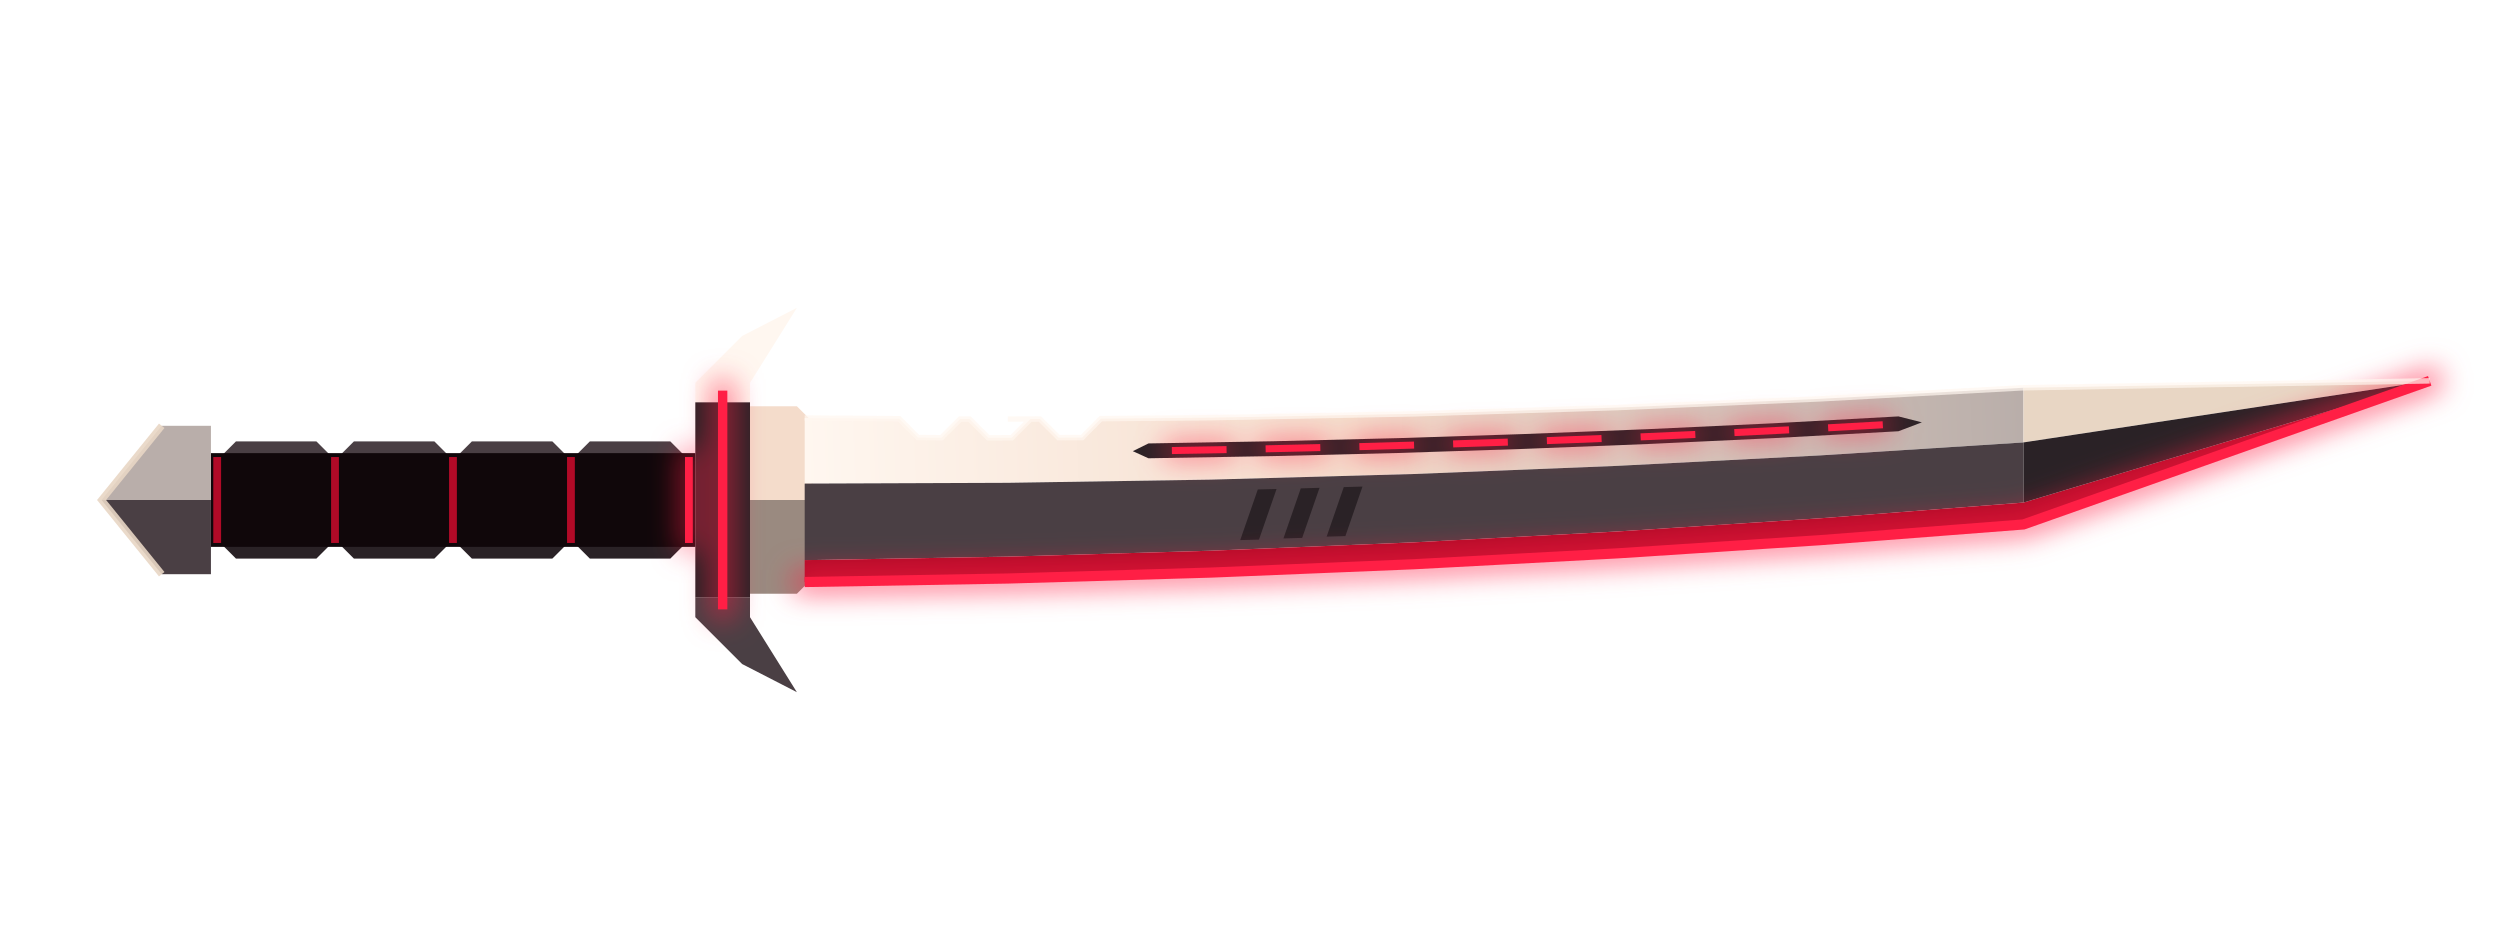
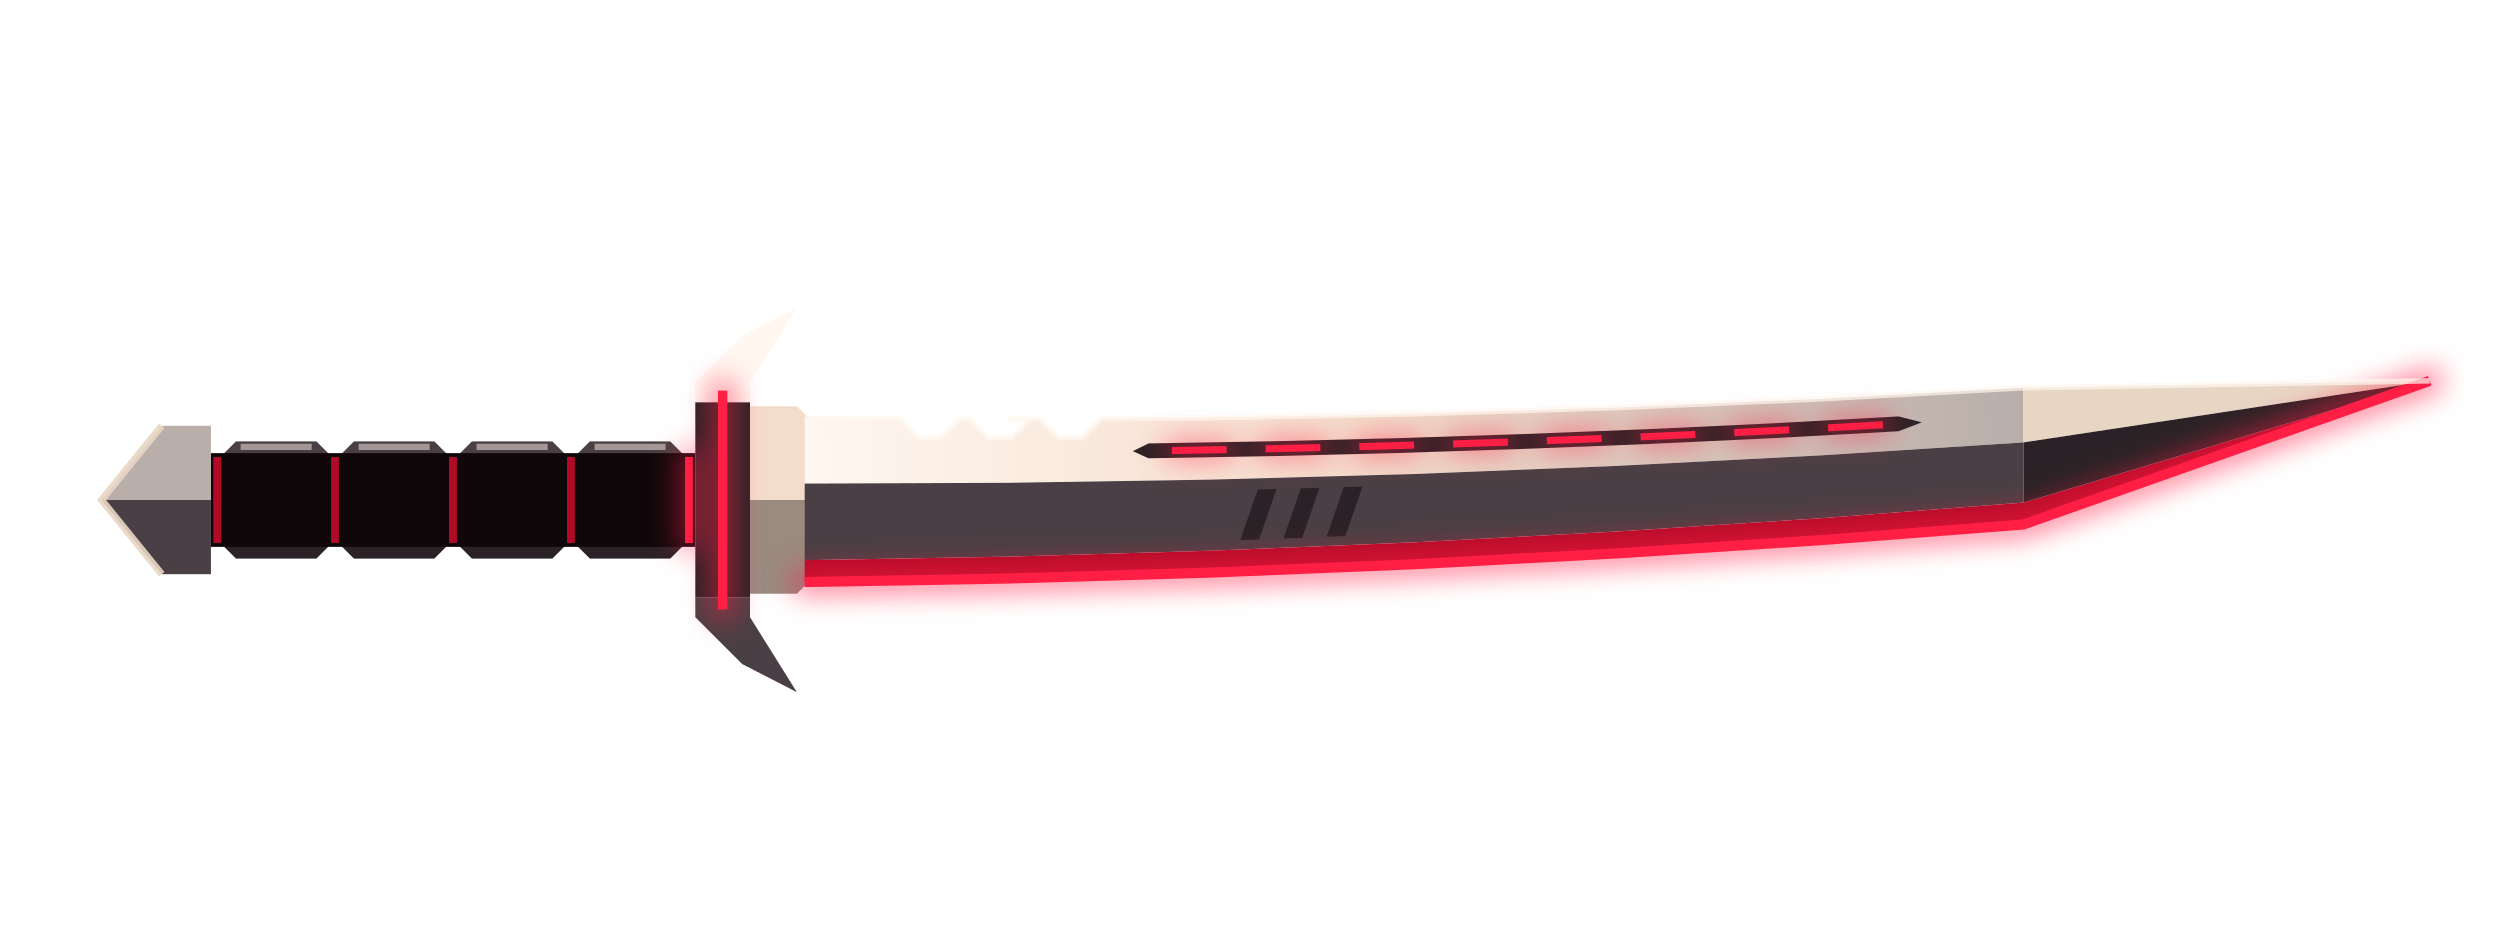
<svg xmlns="http://www.w3.org/2000/svg" viewBox="0 0 320 120" width="320" height="120">
  <defs>
    <linearGradient id="ruinous-blade-a-sheen" gradientUnits="userSpaceOnUse" x1="103" y1="64" x2="259" y2="58.38">
      <stop offset="0" stop-color="#fff7f0" />
      <stop offset="0.45" stop-color="#f4dccb" />
      <stop offset="1" stop-color="#b9aeaa" />
    </linearGradient>
    <filter id="ruinous-blade-a-glow" filterUnits="userSpaceOnUse" x="0" y="0" width="320" height="120" color-interpolation-filters="sRGB">
      <feGaussianBlur stdDeviation="1.8" />
    </filter>
  </defs>
  <path d="M96 52L102 52L104 54L104 64L96 64Z" fill="#f4dccb" />
  <path d="M96 64L104 64L104 74L102 76L96 76Z" fill="#9a8a80" />
  <path d="M89 49L95 43L102 39.4L96 49L96 51.5L89 51.5Z" fill="#fff7f0" />
  <path d="M89 51.5L96 51.5L96 76.5L89 76.5ZM87.4 63.25L73.9 63.25L73.9 69.9L75.5 71.5L85.8 71.5L87.4 69.9ZM72.3 63.25L58.8 63.25L58.8 69.9L60.4 71.5L70.7 71.5L72.3 69.9ZM57.2 63.25L43.7 63.25L43.7 69.9L45.3 71.5L55.6 71.5L57.2 69.9ZM42.1 63.25L28.6 63.25L28.6 69.9L30.2 71.5L40.5 71.5L42.1 69.9Z" fill="#2a2226" />
  <path d="M89 76.5L96 76.5L96 79L102 88.6L95 85L89 79ZM87.4 58.1L85.8 56.5L75.5 56.5L73.9 58.1L73.9 63.25L87.4 63.25ZM72.3 58.1L70.7 56.5L60.4 56.5L58.8 58.1L58.8 63.25L72.3 63.25ZM57.2 58.1L55.6 56.5L45.3 56.5L43.7 58.1L43.7 63.25L57.2 63.25ZM42.1 58.1L40.5 56.5L30.2 56.5L28.6 58.1L28.6 63.25L42.1 63.25ZM27 64L13 64L20.7 73.5L27 73.5Z" fill="#4a3f44" />
  <path d="M89 58L27 58L27 70L89 70Z" fill="#10070a" />
  <path d="M27 54.5L20.7 54.5L13 64L27 64Z" fill="#b9aeaa" />
  <g filter="url(#ruinous-blade-a-glow)" fill="none" opacity="0.65" stroke-linejoin="miter" stroke-linecap="square">
    <path d="M88.18 58.5L88.18 69.5" stroke="#ff1f45" stroke-width="2.2" />
    <path d="M92.5 50L92.5 78" stroke="#ff1f45" stroke-width="2.64" />
  </g>
  <path d="M88.18 58.5L88.18 69.5" fill="none" stroke="#ff1f45" stroke-width="1" stroke-linejoin="miter" stroke-miterlimit="8" />
  <path d="M73.08 58.5L73.08 69.5M57.98 58.5L57.98 69.5M42.88 58.5L42.88 69.5M27.8 58.5L27.8 69.5" fill="none" stroke="#b10a27" stroke-width="1" stroke-linejoin="miter" stroke-miterlimit="8" />
  <path d="M92.5 50L92.5 78" fill="none" stroke="#ff1f45" stroke-width="1.2" stroke-linejoin="miter" stroke-miterlimit="8" />
+   <path d="M85.2 57.2L76.1 57.2M70.1 57.2L61 57.2M55 57.2L45.9 57.2M39.9 57.2L30.8 57.2" fill="none" stroke="#b9aeaa" stroke-width="0.8" opacity="0.8" stroke-linejoin="miter" stroke-miterlimit="8" />
  <path d="M20.7 54.5L13 64L20.7 73.5" fill="none" stroke="#e8d6c4" stroke-width="0.9" opacity="0.9" stroke-linejoin="miter" stroke-miterlimit="8" />
  <path d="M103 53.5L115.1 53.6L117.5 56.01L120.5 56.03L122.9 53.63L124.1 53.63L126.5 56.04L129.5 56.03L131.9 53.63L129 53.64L133.1 53.63L135.5 56.02L138.5 56.01L140.9 53.59L155 53.46L181 52.97L207 52.17L233 51.05L259 49.63L259 56.63L233 58.29L207 59.63L181 60.67L155 61.39L129 61.8L103 61.9Z" fill="url(#ruinous-blade-a-sheen)" />
  <path d="M103 61.9L129 61.8L155 61.39L181 60.67L207 59.63L233 58.29L259 56.63L259 64.33L233 66.34L207 68.03L181 69.42L155 70.49L129 71.25L103 71.7Z" fill="#4a3f44" />
  <path d="M103 71.7L129 71.25L155 70.49L181 69.42L207 68.03L233 66.34L259 64.33L259 67.13L233 69.14L207 70.83L181 72.22L155 73.29L129 74.05L103 74.5ZM259 64.33L311 48.75L259 67.13Z" fill="#b10a27" />
  <path d="M259 49.63L311 48.75L259 56.63Z" fill="#e8d6c4" />
  <path d="M259 56.63L311 48.75L259 64.33ZM145 57.75L147 56.76L163 56.48L179 56.08L195 55.56L211 54.93L227 54.18L243 53.3L246 54.06L243 55.2L227 56.08L211 56.83L195 57.46L179 57.98L163 58.38L147 58.66ZM161 62.65L163.4 62.59L161.15 69.07L158.75 69.13ZM166.5 62.51L168.9 62.44L166.68 68.85L164.28 68.92ZM172 62.35L174.4 62.28L172.21 68.62L169.81 68.69Z" fill="#2a2226" />
  <g filter="url(#ruinous-blade-a-glow)" fill="none" opacity="0.65" stroke-linejoin="miter" stroke-linecap="square">
    <path d="M150 57.67L157 57.55M162 57.45L169 57.29M174 57.17L181 56.97M186 56.82L193 56.59M198 56.4L205 56.13M210 55.92L217 55.61M222 55.37L229 55.02M234 54.76L241 54.37" stroke="#ff1f45" stroke-width="2" />
    <path d="M103 74.5L129 74.05L155 73.29L181 72.22L207 70.83L233 69.14L259 67.13L311 48.75" stroke="#ff1f45" stroke-width="2.86" />
  </g>
  <path d="M150 57.67L157 57.55M162 57.45L169 57.29M174 57.17L181 56.97M186 56.82L193 56.59M198 56.4L205 56.13M210 55.92L217 55.61M222 55.37L229 55.02M234 54.76L241 54.37" fill="none" stroke="#ff1f45" stroke-width="0.9" stroke-linejoin="miter" stroke-miterlimit="8" />
  <path d="M103 74.5L129 74.05L155 73.29L181 72.22L207 70.83L233 69.14L259 67.13L311 48.75" fill="none" stroke="#ff1f45" stroke-width="1.3" stroke-linejoin="miter" stroke-miterlimit="8" />
  <path d="M103 53.5L115.1 53.6L117.5 56.01L120.5 56.03L122.9 53.63L124.1 53.63L126.5 56.04L129.5 56.03L131.9 53.63L129 53.64L133.1 53.63L135.5 56.02L138.5 56.01L140.9 53.59L155 53.46L181 52.97L207 52.17L233 51.05L259 49.63L311 48.75" fill="none" stroke="#fff7f0" stroke-width="0.7" opacity="0.7" stroke-linejoin="miter" stroke-miterlimit="8" />
</svg>
